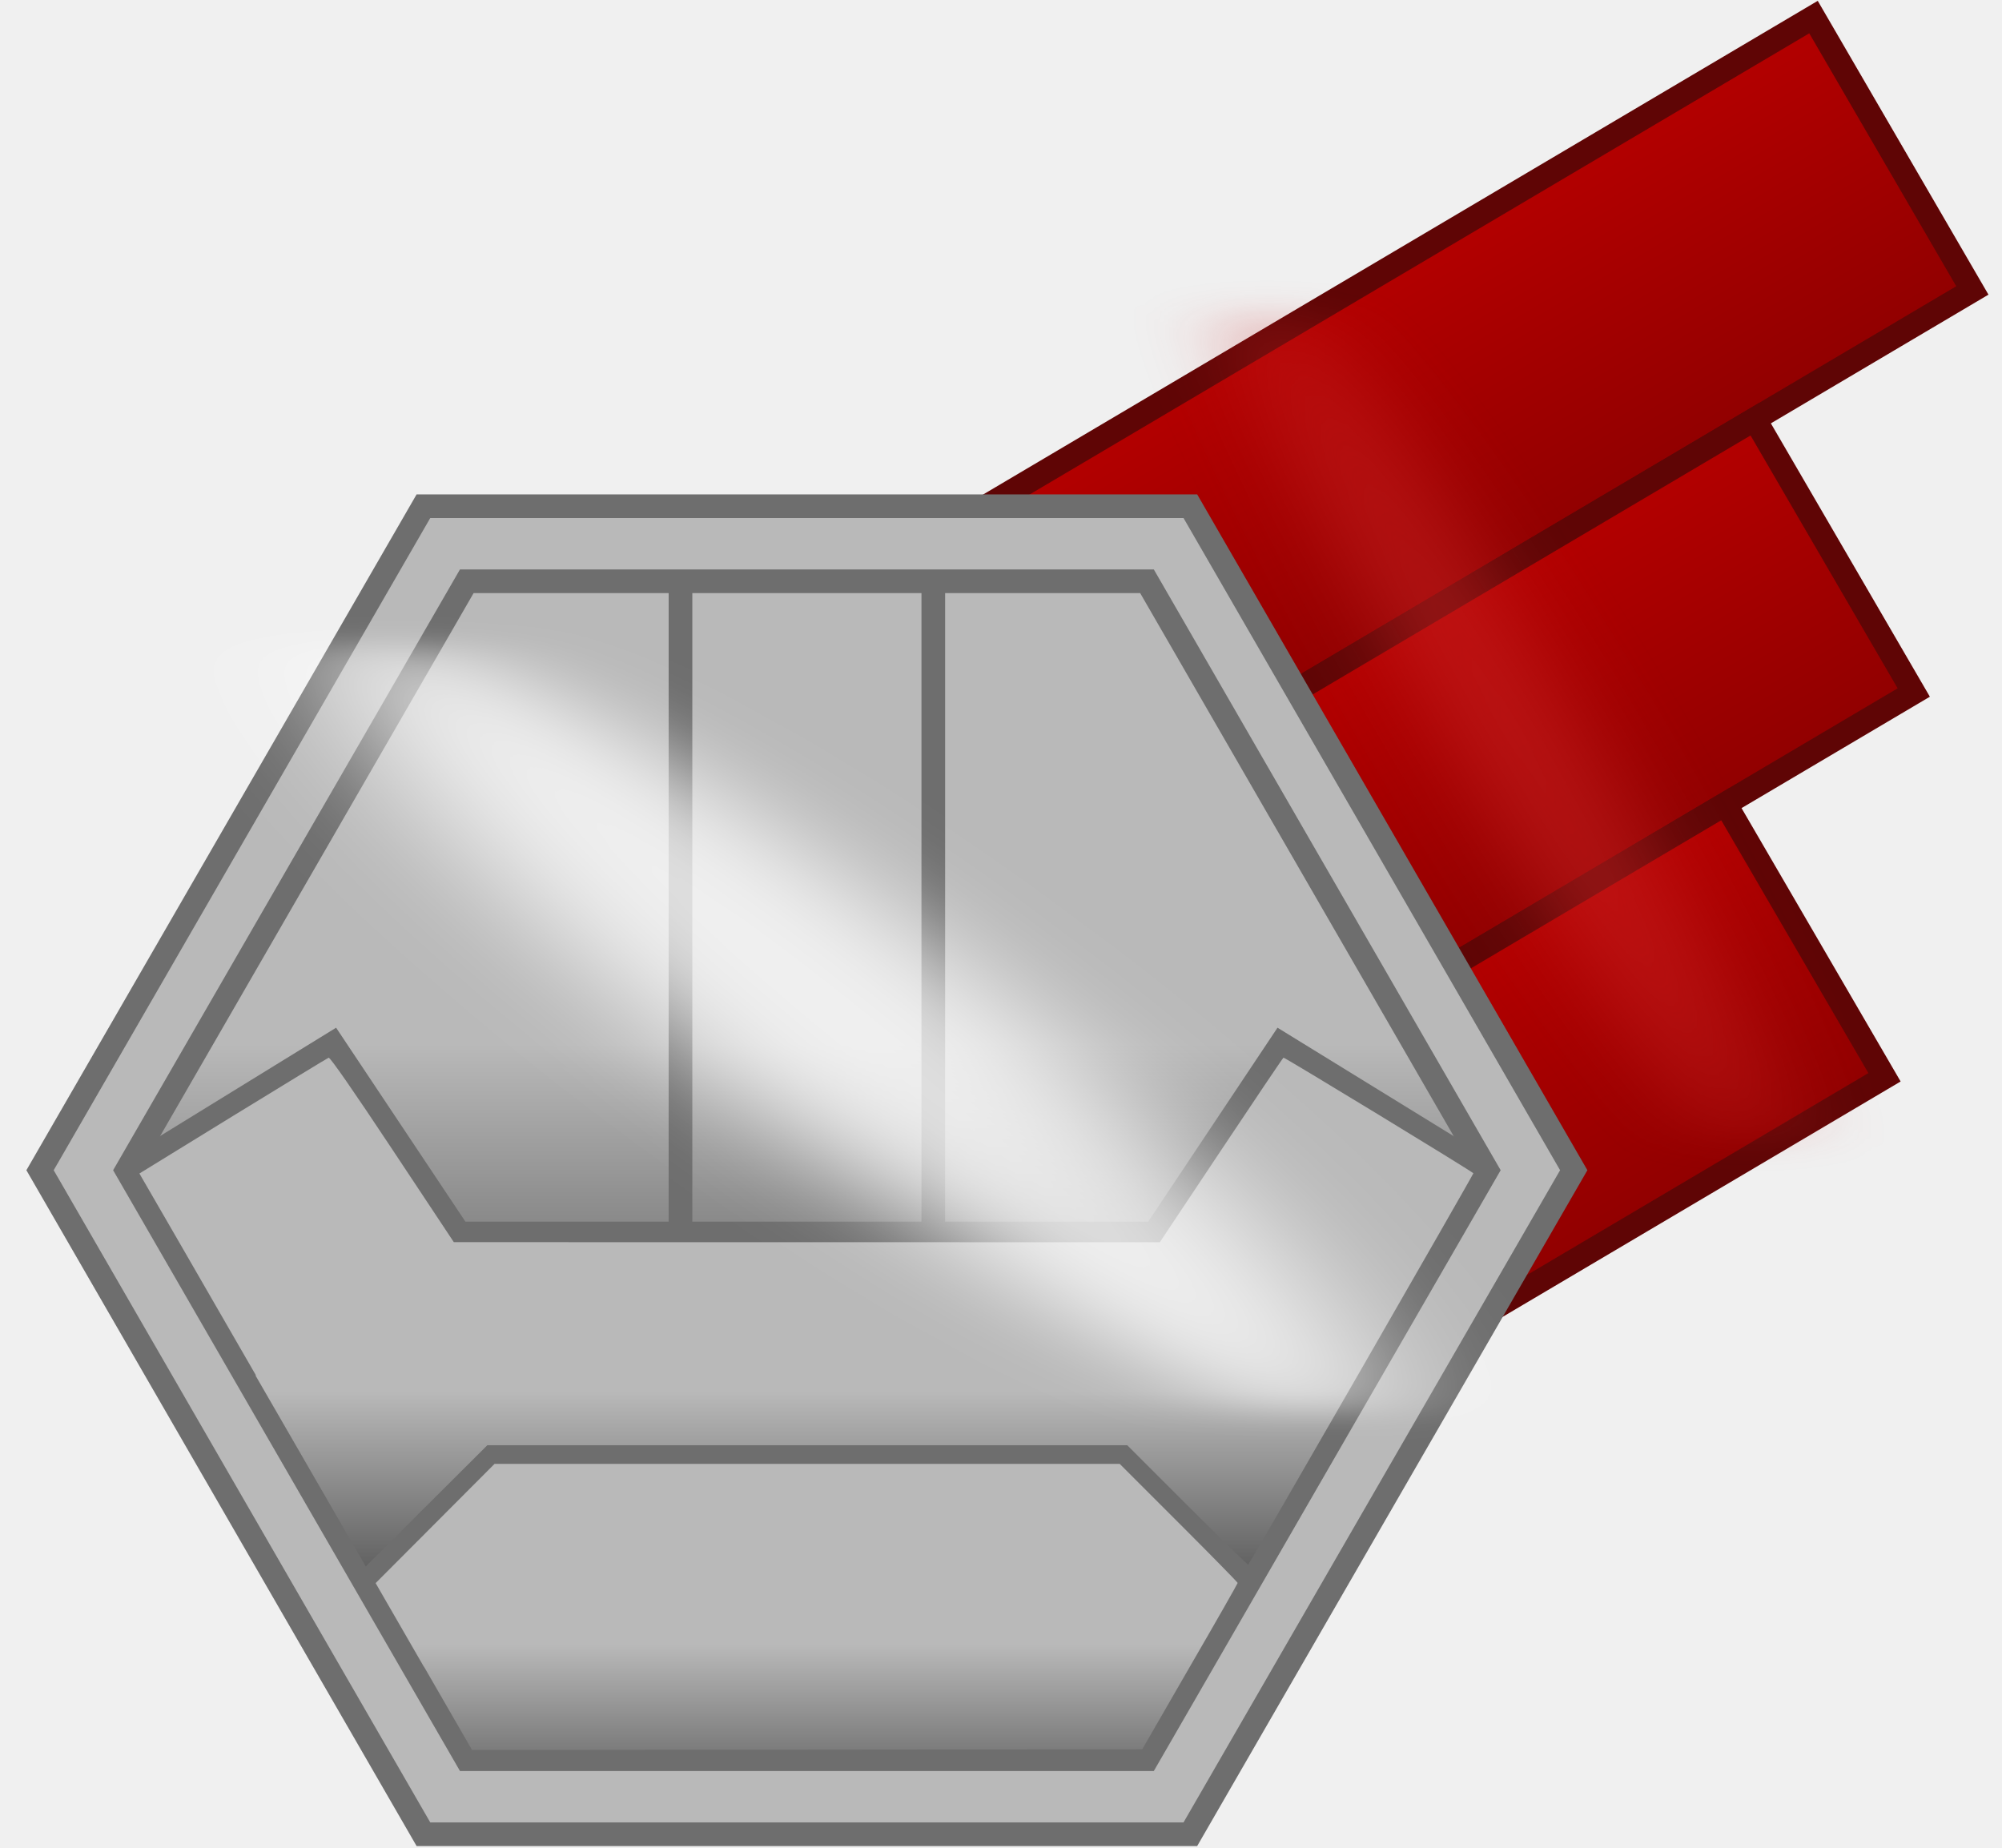
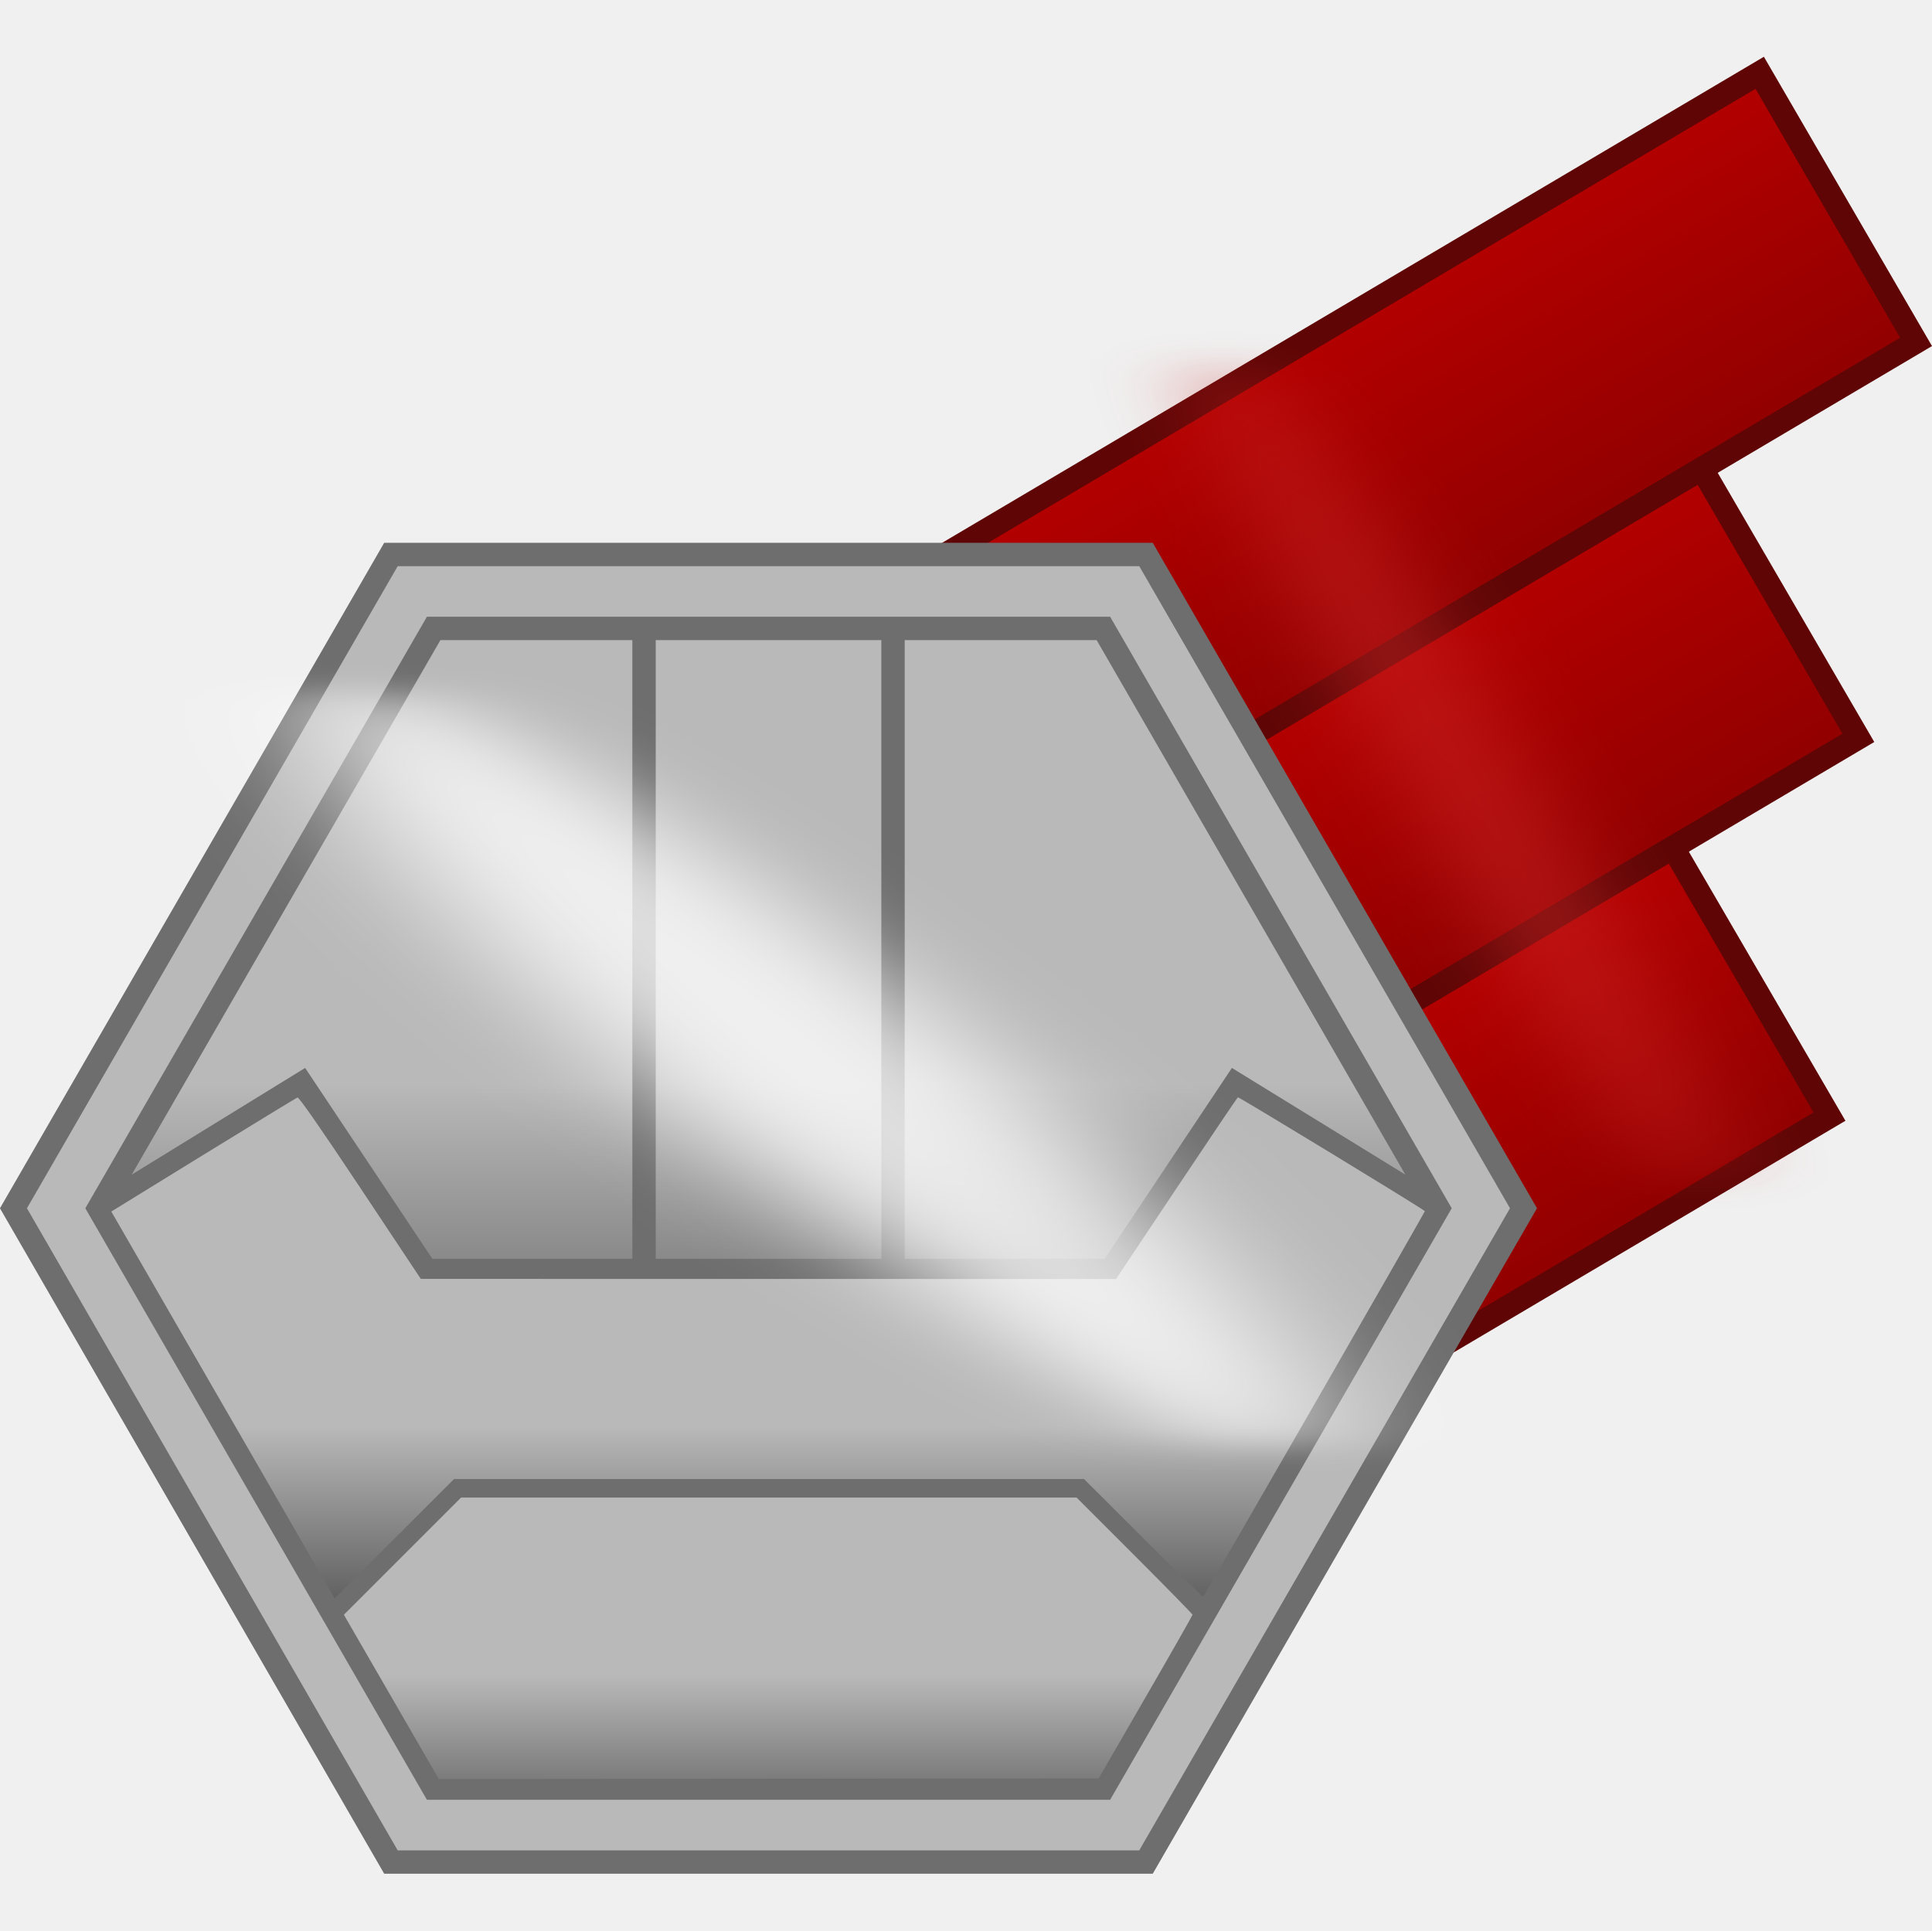
- <svg xmlns="http://www.w3.org/2000/svg" xmlns:xlink="http://www.w3.org/1999/xlink" width="13" height="12" viewBox="0 0 12.188 11.25" id="svg4178" version="1.1">
+ <svg xmlns="http://www.w3.org/2000/svg" xmlns:xlink="http://www.w3.org/1999/xlink" version="1.1" id="svg4178" viewBox="0 0 18.763 18.75" height="20" width="20.013">
  <defs id="defs4180">
    <linearGradient id="linearGradient4198">
-       <stop style="stop-color:#000000;stop-opacity:1;" offset="0" id="stop4200" />
-       <stop style="stop-color:#b9b9b9;stop-opacity:1" offset="1" id="stop4202" />
+       <stop id="stop4200" offset="0" style="stop-color:#000000;stop-opacity:1;" />
+       <stop id="stop4202" offset="1" style="stop-color:#b9b9b9;stop-opacity:1" />
    </linearGradient>
    <linearGradient id="linearGradient4900">
-       <stop style="stop-color:#4b4b4b;stop-opacity:1" offset="0" id="stop4902" />
-       <stop style="stop-color:#b9b9b9;stop-opacity:1" offset="1" id="stop4904" />
+       <stop id="stop4902" offset="0" style="stop-color:#4b4b4b;stop-opacity:1" />
+       <stop id="stop4904" offset="1" style="stop-color:#b9b9b9;stop-opacity:1" />
    </linearGradient>
    <linearGradient id="linearGradient4890">
-       <stop style="stop-color:#4b4b4b;stop-opacity:1" offset="0" id="stop4892" />
-       <stop style="stop-color:#b9b9b9;stop-opacity:1" offset="1" id="stop4894" />
+       <stop id="stop4892" offset="0" style="stop-color:#4b4b4b;stop-opacity:1" />
+       <stop id="stop4894" offset="1" style="stop-color:#b9b9b9;stop-opacity:1" />
    </linearGradient>
    <linearGradient id="linearGradient4358">
-       <stop style="stop-color:#ffffff;stop-opacity:0.216" offset="0" id="stop4360" />
-       <stop style="stop-color:#ffffff;stop-opacity:0;" offset="1" id="stop4362" />
+       <stop id="stop4360" offset="0" style="stop-color:#ffffff;stop-opacity:0.216" />
+       <stop id="stop4362" offset="1" style="stop-color:#ffffff;stop-opacity:0;" />
    </linearGradient>
    <linearGradient id="linearGradient4244">
-       <stop style="stop-color:#b40000;stop-opacity:1" offset="0" id="stop4246" />
-       <stop style="stop-color:#900000;stop-opacity:1" offset="1" id="stop4248" />
+       <stop id="stop4246" offset="0" style="stop-color:#b40000;stop-opacity:1" />
+       <stop id="stop4248" offset="1" style="stop-color:#900000;stop-opacity:1" />
    </linearGradient>
    <linearGradient id="linearGradient4236">
-       <stop style="stop-color:#b40000;stop-opacity:1" offset="0" id="stop4238" />
-       <stop style="stop-color:#900000;stop-opacity:1" offset="1" id="stop4240" />
+       <stop id="stop4238" offset="0" style="stop-color:#b40000;stop-opacity:1" />
+       <stop id="stop4240" offset="1" style="stop-color:#900000;stop-opacity:1" />
    </linearGradient>
    <linearGradient id="linearGradient4228">
-       <stop style="stop-color:#b40000;stop-opacity:1" offset="0" id="stop4230" />
-       <stop style="stop-color:#900000;stop-opacity:1" offset="1" id="stop4232" />
+       <stop id="stop4230" offset="0" style="stop-color:#b40000;stop-opacity:1" />
+       <stop id="stop4232" offset="1" style="stop-color:#900000;stop-opacity:1" />
    </linearGradient>
-     <linearGradient xlink:href="#linearGradient4228" id="linearGradient4234" x1="480.377" y1="-340.246" x2="584.838" y2="-340.246" gradientUnits="userSpaceOnUse" gradientTransform="matrix(0.01924537,0,0,0.01924537,630.5591,293.9563)" />
-     <linearGradient xlink:href="#linearGradient4236" id="linearGradient4242" x1="580.465" y1="-269.968" x2="684.807" y2="-269.968" gradientUnits="userSpaceOnUse" gradientTransform="matrix(0.01924536,0,0,0.01924537,630.565,294.2341)" />
-     <linearGradient xlink:href="#linearGradient4244" id="linearGradient4250" x1="680.527" y1="-205.6" x2="784.808" y2="-205.6" gradientUnits="userSpaceOnUse" gradientTransform="matrix(0.01924536,0,0,0.01924536,630.5683,294.3731)" />
-     <filter style="color-interpolation-filters:sRGB" id="filter4321" x="-0.184" width="1.368" y="-0.11" height="1.221">
-       <feGaussianBlur stdDeviation="13.232" id="feGaussianBlur4323" />
+     <linearGradient gradientTransform="matrix(0.03022766,0,0,0.03022766,626.6872,297.3497)" gradientUnits="userSpaceOnUse" y2="-340.246" x2="584.838" y1="-340.246" x1="480.377" id="linearGradient4234" xlink:href="#linearGradient4228" />
+     <linearGradient gradientTransform="matrix(0.03022764,0,0,0.03022766,626.6932,297.6258)" gradientUnits="userSpaceOnUse" y2="-269.968" x2="684.807" y1="-269.968" x1="580.465" id="linearGradient4242" xlink:href="#linearGradient4236" />
+     <linearGradient gradientTransform="matrix(0.03022764,0,0,0.03022765,626.6965,297.7639)" gradientUnits="userSpaceOnUse" y2="-205.6" x2="784.808" y1="-205.6" x1="680.527" id="linearGradient4250" xlink:href="#linearGradient4244" />
+     <filter height="1.221" y="-0.11" width="1.368" x="-0.184" id="filter4321" style="color-interpolation-filters:sRGB">
+       <feGaussianBlur id="feGaussianBlur4323" stdDeviation="13.232" />
    </filter>
-     <linearGradient xlink:href="#linearGradient4358" id="linearGradient4364" x1="391.552" y1="492.332" x2="293.901" y2="616.509" gradientUnits="userSpaceOnUse" gradientTransform="matrix(1.01052,0,0,1.01052,-3.240479,-6.04572)" />
-     <linearGradient xlink:href="#linearGradient4890" id="linearGradient4896" x1="247.436" y1="577.897" x2="247.436" y2="517.897" gradientUnits="userSpaceOnUse" gradientTransform="matrix(0.01924537,0,0,0.01924537,66.31346,697.6708)" />
-     <linearGradient xlink:href="#linearGradient4900" id="linearGradient4906" x1="247.436" y1="507.897" x2="247.436" y2="437.897" gradientUnits="userSpaceOnUse" gradientTransform="matrix(0.01924537,0,0,0.01924537,66.31346,697.6708)" />
-     <linearGradient xlink:href="#linearGradient4198" id="linearGradient4204" x1="385" y1="692.362" x2="385" y2="472.362" gradientUnits="userSpaceOnUse" gradientTransform="matrix(0.01924537,0,0,0.01924537,63.76222,694.8905)" />
-     <filter style="color-interpolation-filters:sRGB" id="filter6714" x="-0.138" width="1.276" y="-0.18" height="1.359">
-       <feGaussianBlur stdDeviation="19.186" id="feGaussianBlur6716" />
+     <linearGradient gradientTransform="matrix(1.01052,0,0,1.01052,-3.240479,-6.04572)" gradientUnits="userSpaceOnUse" y2="616.509" x2="293.901" y1="492.332" x1="391.552" id="linearGradient4364" xlink:href="#linearGradient4358" />
+     <linearGradient gradientTransform="matrix(0.03022766,0,0,0.03022766,62.90364,697.6372)" gradientUnits="userSpaceOnUse" y2="517.897" x2="247.436" y1="577.897" x1="247.436" id="linearGradient4896" xlink:href="#linearGradient4890" />
+     <linearGradient gradientTransform="matrix(0.03022766,0,0,0.03022766,62.90364,697.6372)" gradientUnits="userSpaceOnUse" y2="437.897" x2="247.436" y1="507.897" x1="247.436" id="linearGradient4906" xlink:href="#linearGradient4900" />
+     <linearGradient gradientTransform="matrix(0.03022766,0,0,0.03022766,58.89654,693.2704)" gradientUnits="userSpaceOnUse" y2="472.362" x2="385" y1="692.362" x1="385" id="linearGradient4204" xlink:href="#linearGradient4198" />
+     <filter height="1.359" y="-0.18" width="1.276" x="-0.138" id="filter6714" style="color-interpolation-filters:sRGB">
+       <feGaussianBlur id="feGaussianBlur6716" stdDeviation="19.186" />
    </filter>
  </defs>
-   <g id="layer4" transform="translate(-66.16322,-697.6261)">
-     <rect style="opacity:1;fill:url(#linearGradient4234);fill-opacity:1;stroke:#5f0505;stroke-width:0.144;stroke-linejoin:miter;stroke-miterlimit:4;stroke-dasharray:none;stroke-dashoffset:0;stroke-opacity:1" id="rect4772-0-3" width="1.925" height="7.297" x="639.847" y="283.76" transform="matrix(0.5023525,0.8646629,-0.8606747,0.5091552,0,0)" />
-     <rect style="opacity:1;fill:url(#linearGradient4242);fill-opacity:1;stroke:#5f0505;stroke-width:0.144;stroke-linejoin:miter;stroke-miterlimit:4;stroke-dasharray:none;stroke-dashoffset:0;stroke-opacity:1" id="rect4772-0-3-7" width="1.925" height="6.913" x="641.778" y="285.582" transform="matrix(0.5027336,0.8644414,-0.8606886,0.5091318,0,0)" />
-     <rect style="opacity:1;fill:url(#linearGradient4250);fill-opacity:1;stroke:#5f0505;stroke-width:0.144;stroke-linejoin:miter;stroke-miterlimit:4;stroke-dasharray:none;stroke-dashoffset:0;stroke-opacity:1" id="rect4772-0-3-7-6" width="1.925" height="6.721" x="643.707" y="287.056" transform="matrix(0.5029241,0.8643306,-0.8606961,0.5091191,0,0)" />
+   <g transform="translate(-62.91934,-697.0227)" id="layer4">
+     <rect transform="matrix(0.5023525,0.8646629,-0.8606747,0.5091552,0,0)" y="281.334" x="641.275" height="11.461" width="3.023" id="rect4772-0-3" style="opacity:1;fill:url(#linearGradient4234);fill-opacity:1;stroke:#5f0505;stroke-width:0.227;stroke-linejoin:miter;stroke-miterlimit:4;stroke-dasharray:none;stroke-dashoffset:0;stroke-opacity:1" />
+     <rect transform="matrix(0.5027336,0.8644414,-0.8606886,0.5091318,0,0)" y="284.036" x="644.305" height="10.858" width="3.023" id="rect4772-0-3-7" style="opacity:1;fill:url(#linearGradient4242);fill-opacity:1;stroke:#5f0505;stroke-width:0.227;stroke-linejoin:miter;stroke-miterlimit:4;stroke-dasharray:none;stroke-dashoffset:0;stroke-opacity:1" />
+     <rect transform="matrix(0.5029241,0.8643306,-0.8606961,0.5091191,0,0)" y="286.271" x="647.332" height="10.556" width="3.023" id="rect4772-0-3-7-6" style="opacity:1;fill:url(#linearGradient4250);fill-opacity:1;stroke:#5f0505;stroke-width:0.227;stroke-linejoin:miter;stroke-miterlimit:4;stroke-dasharray:none;stroke-dashoffset:0;stroke-opacity:1" />
  </g>
-   <g id="layer1" transform="translate(-66.16322,-697.6261)" style="display:inline">
-     <path style="opacity:1;fill:#b9b9b9;fill-opacity:1;stroke:#6e6e6e;stroke-width:0.144;stroke-linejoin:miter;stroke-miterlimit:4;stroke-dasharray:none;stroke-dashoffset:0;stroke-opacity:1" id="path4746" d="m 73.41,708.794 -4.669,0 -2.334,-4.043 2.334,-4.043 4.669,0 2.334,4.043 z" />
-     <path style="opacity:1;fill:url(#linearGradient4204);fill-opacity:1;stroke:#6e6e6e;stroke-width:0.144;stroke-linejoin:miter;stroke-miterlimit:4;stroke-dasharray:none;stroke-dashoffset:0;stroke-opacity:1" id="path4746-3" d="m 73.146,708.337 -4.141,0 -2.07,-3.586 2.07,-3.586 4.141,0 2.07,3.586 z" />
+   <g style="display:inline" transform="translate(-62.91934,-697.0227)" id="layer1">
+     <path d="m 74.049,715.108 -7.333,0 -3.666,-6.35 3.666,-6.35 7.333,0 3.666,6.35 z" id="path4746" style="opacity:1;fill:#b9b9b9;fill-opacity:1;stroke:#6e6e6e;stroke-width:0.227;stroke-linejoin:miter;stroke-miterlimit:4;stroke-dasharray:none;stroke-dashoffset:0;stroke-opacity:1" />
+     <path d="m 73.635,714.39 -6.504,0 -3.252,-5.632 3.252,-5.632 6.504,0 3.252,5.632 z" id="path4746-3" style="opacity:1;fill:url(#linearGradient4204);fill-opacity:1;stroke:#6e6e6e;stroke-width:0.227;stroke-linejoin:miter;stroke-miterlimit:4;stroke-dasharray:none;stroke-dashoffset:0;stroke-opacity:1" />
  </g>
-   <g id="layer3" transform="translate(-66.16322,-697.6261)" style="display:inline">
-     <path style="fill:none;fill-rule:evenodd;stroke:#6e6e6e;stroke-width:0.144;stroke-linecap:butt;stroke-linejoin:miter;stroke-miterlimit:4;stroke-dasharray:none;stroke-opacity:1" d="m 68.381,707.253 0.77,-0.77 h 3.849 l 0.77,0.77" id="path4768" />
-     <path style="fill:none;fill-rule:evenodd;stroke:#6e6e6e;stroke-width:0.144;stroke-linecap:butt;stroke-linejoin:miter;stroke-miterlimit:4;stroke-dasharray:none;stroke-opacity:1" d="m 75.213,704.751 -1.251,-0.77 -0.77,1.155 h -4.234 l -0.77,-1.155 -1.251,0.77" id="path4770" />
-     <path style="fill:none;fill-rule:evenodd;stroke:#6e6e6e;stroke-width:0.144;stroke-linecap:butt;stroke-linejoin:miter;stroke-miterlimit:4;stroke-dasharray:none;stroke-opacity:1" d="m 70.306,701.191 v 3.945" id="path4929" />
-     <path style="fill:none;fill-rule:evenodd;stroke:#6e6e6e;stroke-width:0.144;stroke-linecap:butt;stroke-linejoin:miter;stroke-miterlimit:4;stroke-dasharray:none;stroke-opacity:1" d="m 71.845,705.136 v -3.945" id="path4931" />
-     <path style="opacity:1;fill:url(#linearGradient4896);fill-opacity:1;stroke:none;stroke-width:0.106;stroke-linejoin:miter;stroke-miterlimit:4;stroke-dasharray:none;stroke-dashoffset:0;stroke-opacity:0" d="m 68.743,707.773 -0.293,-0.508 0.362,-0.363 0.362,-0.363 h 1.903 1.903 l 0.359,0.359 c 0.197,0.197 0.359,0.362 0.359,0.366 -6.2e-5,0.004 -0.131,0.234 -0.291,0.51 l -0.29,0.503 -2.04,0.002 -2.04,0.002 -0.293,-0.508 z" id="path4888" />
-     <path style="opacity:1;fill:url(#linearGradient4906);fill-opacity:1;stroke:none;stroke-width:0.106;stroke-linejoin:miter;stroke-miterlimit:4;stroke-dasharray:none;stroke-dashoffset:0;stroke-opacity:0" d="m 67.722,706.001 c -0.369,-0.64 -0.68,-1.179 -0.691,-1.197 l -0.019,-0.033 0.569,-0.35 c 0.313,-0.192 0.575,-0.352 0.583,-0.355 0.009,-0.003 0.15,0.2 0.388,0.559 l 0.374,0.564 2.149,2.9e-4 2.149,2.9e-4 0.373,-0.56 c 0.205,-0.308 0.376,-0.562 0.38,-0.564 0.006,-0.003 1.138,0.686 1.156,0.704 0.003,0.003 -1.356,2.367 -1.371,2.383 -0.002,0.003 -0.169,-0.16 -0.37,-0.361 l -0.366,-0.366 h -1.948 -1.948 l -0.37,0.369 -0.37,0.369 -0.672,-1.164 z" id="path4898" />
+   <g style="display:inline" transform="translate(-62.91934,-697.0227)" id="layer3">
+     <path id="path4768" d="m 66.151,712.687 1.209,-1.209 h 6.046 l 1.209,1.209" style="fill:none;fill-rule:evenodd;stroke:#6e6e6e;stroke-width:0.227;stroke-linecap:butt;stroke-linejoin:miter;stroke-miterlimit:4;stroke-dasharray:none;stroke-opacity:1" />
+     <path id="path4770" d="m 76.882,708.758 -1.965,-1.209 -1.209,1.814 h -6.65 l -1.209,-1.814 -1.965,1.209" style="fill:none;fill-rule:evenodd;stroke:#6e6e6e;stroke-width:0.227;stroke-linecap:butt;stroke-linejoin:miter;stroke-miterlimit:4;stroke-dasharray:none;stroke-opacity:1" />
+     <path id="path4929" d="m 69.174,703.166 v 6.197" style="fill:none;fill-rule:evenodd;stroke:#6e6e6e;stroke-width:0.227;stroke-linecap:butt;stroke-linejoin:miter;stroke-miterlimit:4;stroke-dasharray:none;stroke-opacity:1" />
+     <path id="path4931" d="m 71.592,709.362 v -6.197" style="fill:none;fill-rule:evenodd;stroke:#6e6e6e;stroke-width:0.227;stroke-linecap:butt;stroke-linejoin:miter;stroke-miterlimit:4;stroke-dasharray:none;stroke-opacity:1" />
+     <path id="path4888" d="m 66.72,713.504 -0.461,-0.798 0.569,-0.569 0.569,-0.569 h 2.989 2.989 l 0.563,0.563 c 0.31,0.31 0.563,0.569 0.563,0.575 -9.8e-5,0.006 -0.205,0.367 -0.456,0.801 l -0.456,0.789 -3.204,0.003 -3.204,0.003 -0.461,-0.798 z" style="opacity:1;fill:url(#linearGradient4896);fill-opacity:1;stroke:none;stroke-width:0.166;stroke-linejoin:miter;stroke-miterlimit:4;stroke-dasharray:none;stroke-dashoffset:0;stroke-opacity:0" />
+     <path id="path4898" d="m 65.115,710.721 c -0.58,-1.006 -1.068,-1.852 -1.085,-1.88 l -0.03,-0.051 0.893,-0.55 c 0.491,-0.302 0.903,-0.553 0.915,-0.558 0.015,-0.005 0.236,0.315 0.61,0.877 l 0.588,0.885 3.376,4.6e-4 3.376,4.5e-4 0.586,-0.879 c 0.322,-0.483 0.591,-0.882 0.597,-0.886 0.01,-0.005 1.788,1.077 1.816,1.106 0.005,0.005 -2.129,3.718 -2.153,3.743 -0.003,0.005 -0.266,-0.251 -0.582,-0.567 l -0.575,-0.574 h -3.059 -3.059 l -0.58,0.58 -0.58,0.58 -1.055,-1.829 z" style="opacity:1;fill:url(#linearGradient4906);fill-opacity:1;stroke:none;stroke-width:0.166;stroke-linejoin:miter;stroke-miterlimit:4;stroke-dasharray:none;stroke-dashoffset:0;stroke-opacity:0" />
  </g>
-   <g id="layer2" style="display:none" transform="translate(-66.16322,-697.6261)">
-     <circle style="opacity:1;fill:#000000;fill-opacity:1;stroke:none;stroke-width:9;stroke-linejoin:miter;stroke-miterlimit:4;stroke-dasharray:none;stroke-dashoffset:0;stroke-opacity:0" id="path4748" cx="440" cy="492.362" r="28.719" />
+   <g transform="translate(-62.91934,-697.0227)" style="display:none" id="layer2">
+     <circle r="28.719" cy="492.362" cx="440" id="path4748" style="opacity:1;fill:#000000;fill-opacity:1;stroke:none;stroke-width:9;stroke-linejoin:miter;stroke-miterlimit:4;stroke-dasharray:none;stroke-dashoffset:0;stroke-opacity:0" />
  </g>
-   <g id="layer6" style="display:none" transform="translate(-66.16322,-697.6261)">
-     <path style="opacity:1;fill:url(#linearGradient4364);fill-opacity:1;stroke:none;stroke-width:8.4;stroke-linejoin:miter;stroke-miterlimit:4;stroke-dasharray:none;stroke-dashoffset:0;stroke-opacity:1" id="path4746-6" d="m 503.326,724.002 -245.138,-1e-5 -122.569,-212.296 122.569,-212.296 245.138,10e-6 122.569,212.296 z" />
+   <g transform="translate(-62.91934,-697.0227)" style="display:none" id="layer6">
+     <path d="m 503.326,724.002 -245.138,-1e-5 -122.569,-212.296 122.569,-212.296 245.138,10e-6 122.569,212.296 z" id="path4746-6" style="opacity:1;fill:url(#linearGradient4364);fill-opacity:1;stroke:none;stroke-width:8.4;stroke-linejoin:miter;stroke-miterlimit:4;stroke-dasharray:none;stroke-dashoffset:0;stroke-opacity:1" />
  </g>
-   <g id="layer5" style="display:inline" transform="translate(-66.16322,-697.6261)">
-     <ellipse style="opacity:1;fill:#ffffff;fill-opacity:0.78;stroke:none;stroke-width:9;stroke-linejoin:miter;stroke-miterlimit:4;stroke-dasharray:none;stroke-dashoffset:0;stroke-opacity:0;filter:url(#filter6714)" id="path4182" transform="matrix(0.01110724,-0.01476529,0.01476529,0.01110724,62.91939,696.2006)" ry="207.091" rx="37.838" cy="614.925" cx="-58.103" />
-     <ellipse style="display:inline;opacity:1;fill:#cb2525;fill-opacity:0.596;stroke:none;stroke-width:9;stroke-linejoin:miter;stroke-miterlimit:4;stroke-dasharray:none;stroke-dashoffset:0;stroke-opacity:0;filter:url(#filter4321)" id="path4182-5" cx="-58.103" cy="614.925" rx="17.769" ry="166.763" transform="matrix(0.01533802,-0.00908767,0.00908767,0.01533802,70.65227,692.0854)" />
+   <g transform="translate(-62.91934,-697.0227)" style="display:inline" id="layer5">
+     <ellipse cx="-58.103" cy="614.925" rx="37.838" ry="207.091" transform="matrix(0.01744554,-0.02319104,0.02319104,0.01744554,57.57275,695.328)" id="path4182" style="opacity:1;fill:#ffffff;fill-opacity:0.78;stroke:none;stroke-width:9;stroke-linejoin:miter;stroke-miterlimit:4;stroke-dasharray:none;stroke-dashoffset:0;stroke-opacity:0;filter:url(#filter6714)" />
+     <ellipse transform="matrix(0.0240906,-0.01427351,0.01427351,0.0240906,69.71836,688.8646)" ry="166.763" rx="17.769" cy="614.925" cx="-58.103" id="path4182-5" style="display:inline;opacity:1;fill:#cb2525;fill-opacity:0.596;stroke:none;stroke-width:9;stroke-linejoin:miter;stroke-miterlimit:4;stroke-dasharray:none;stroke-dashoffset:0;stroke-opacity:0;filter:url(#filter4321)" />
  </g>
</svg>
